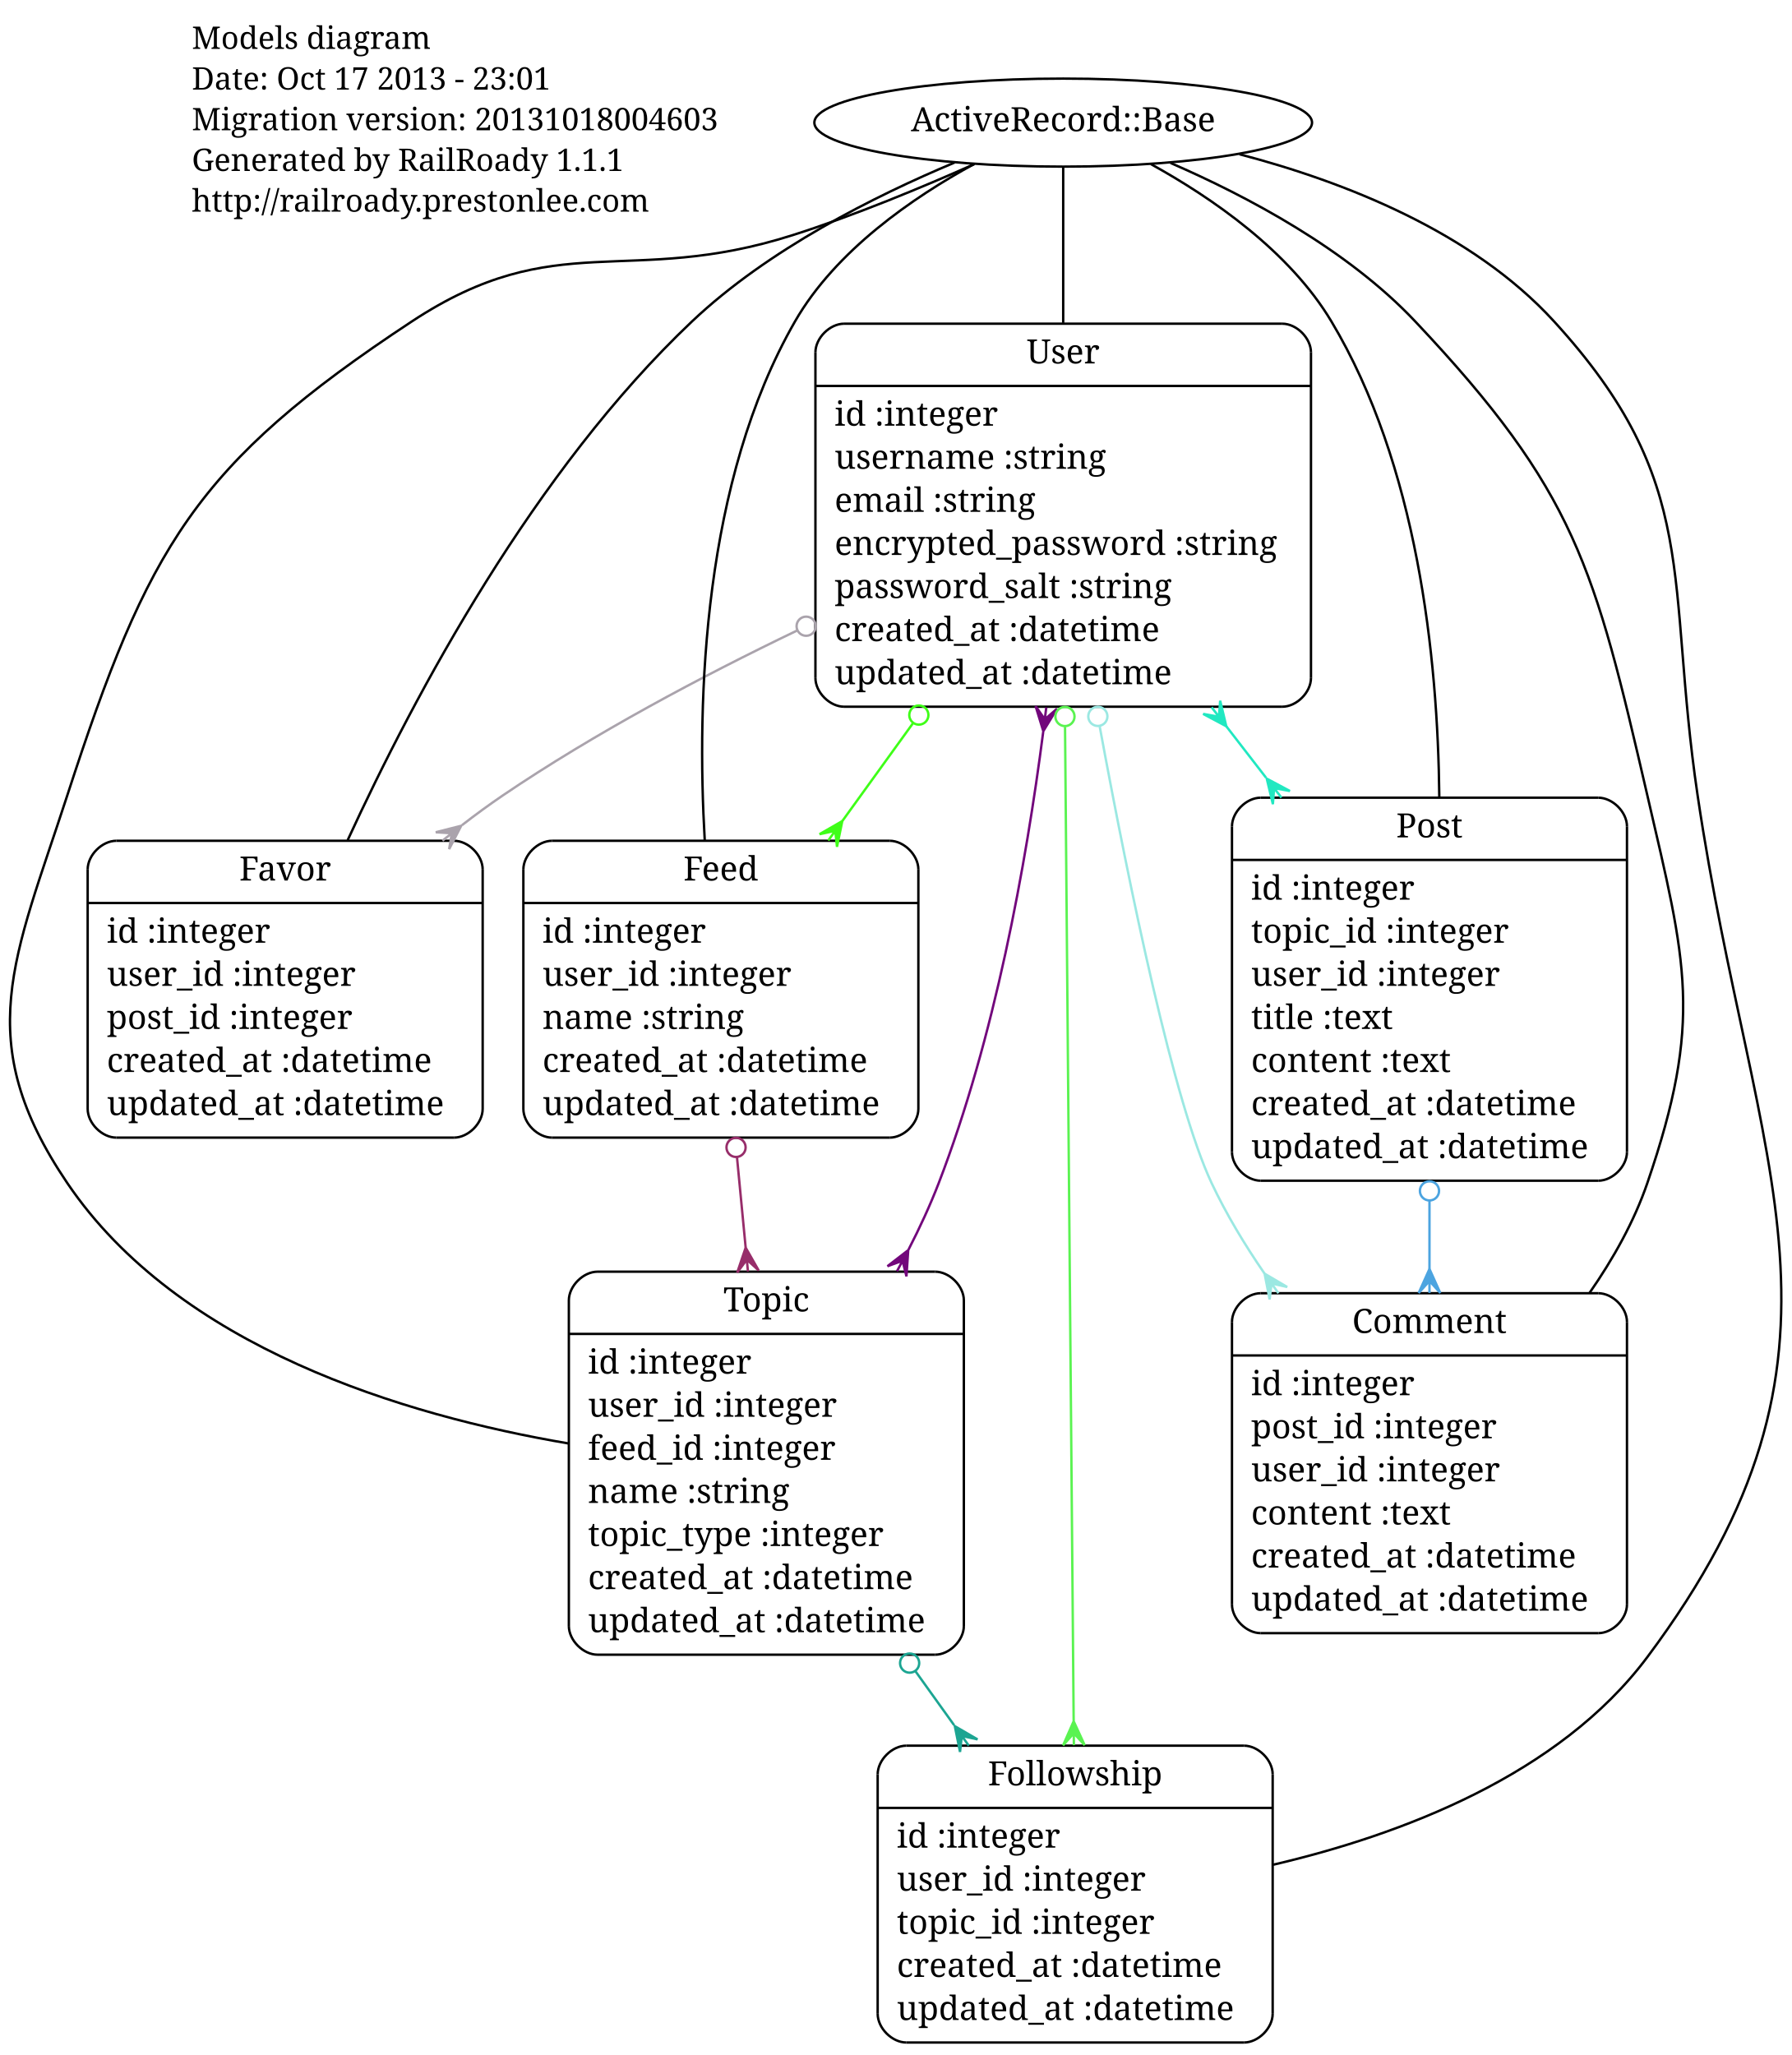
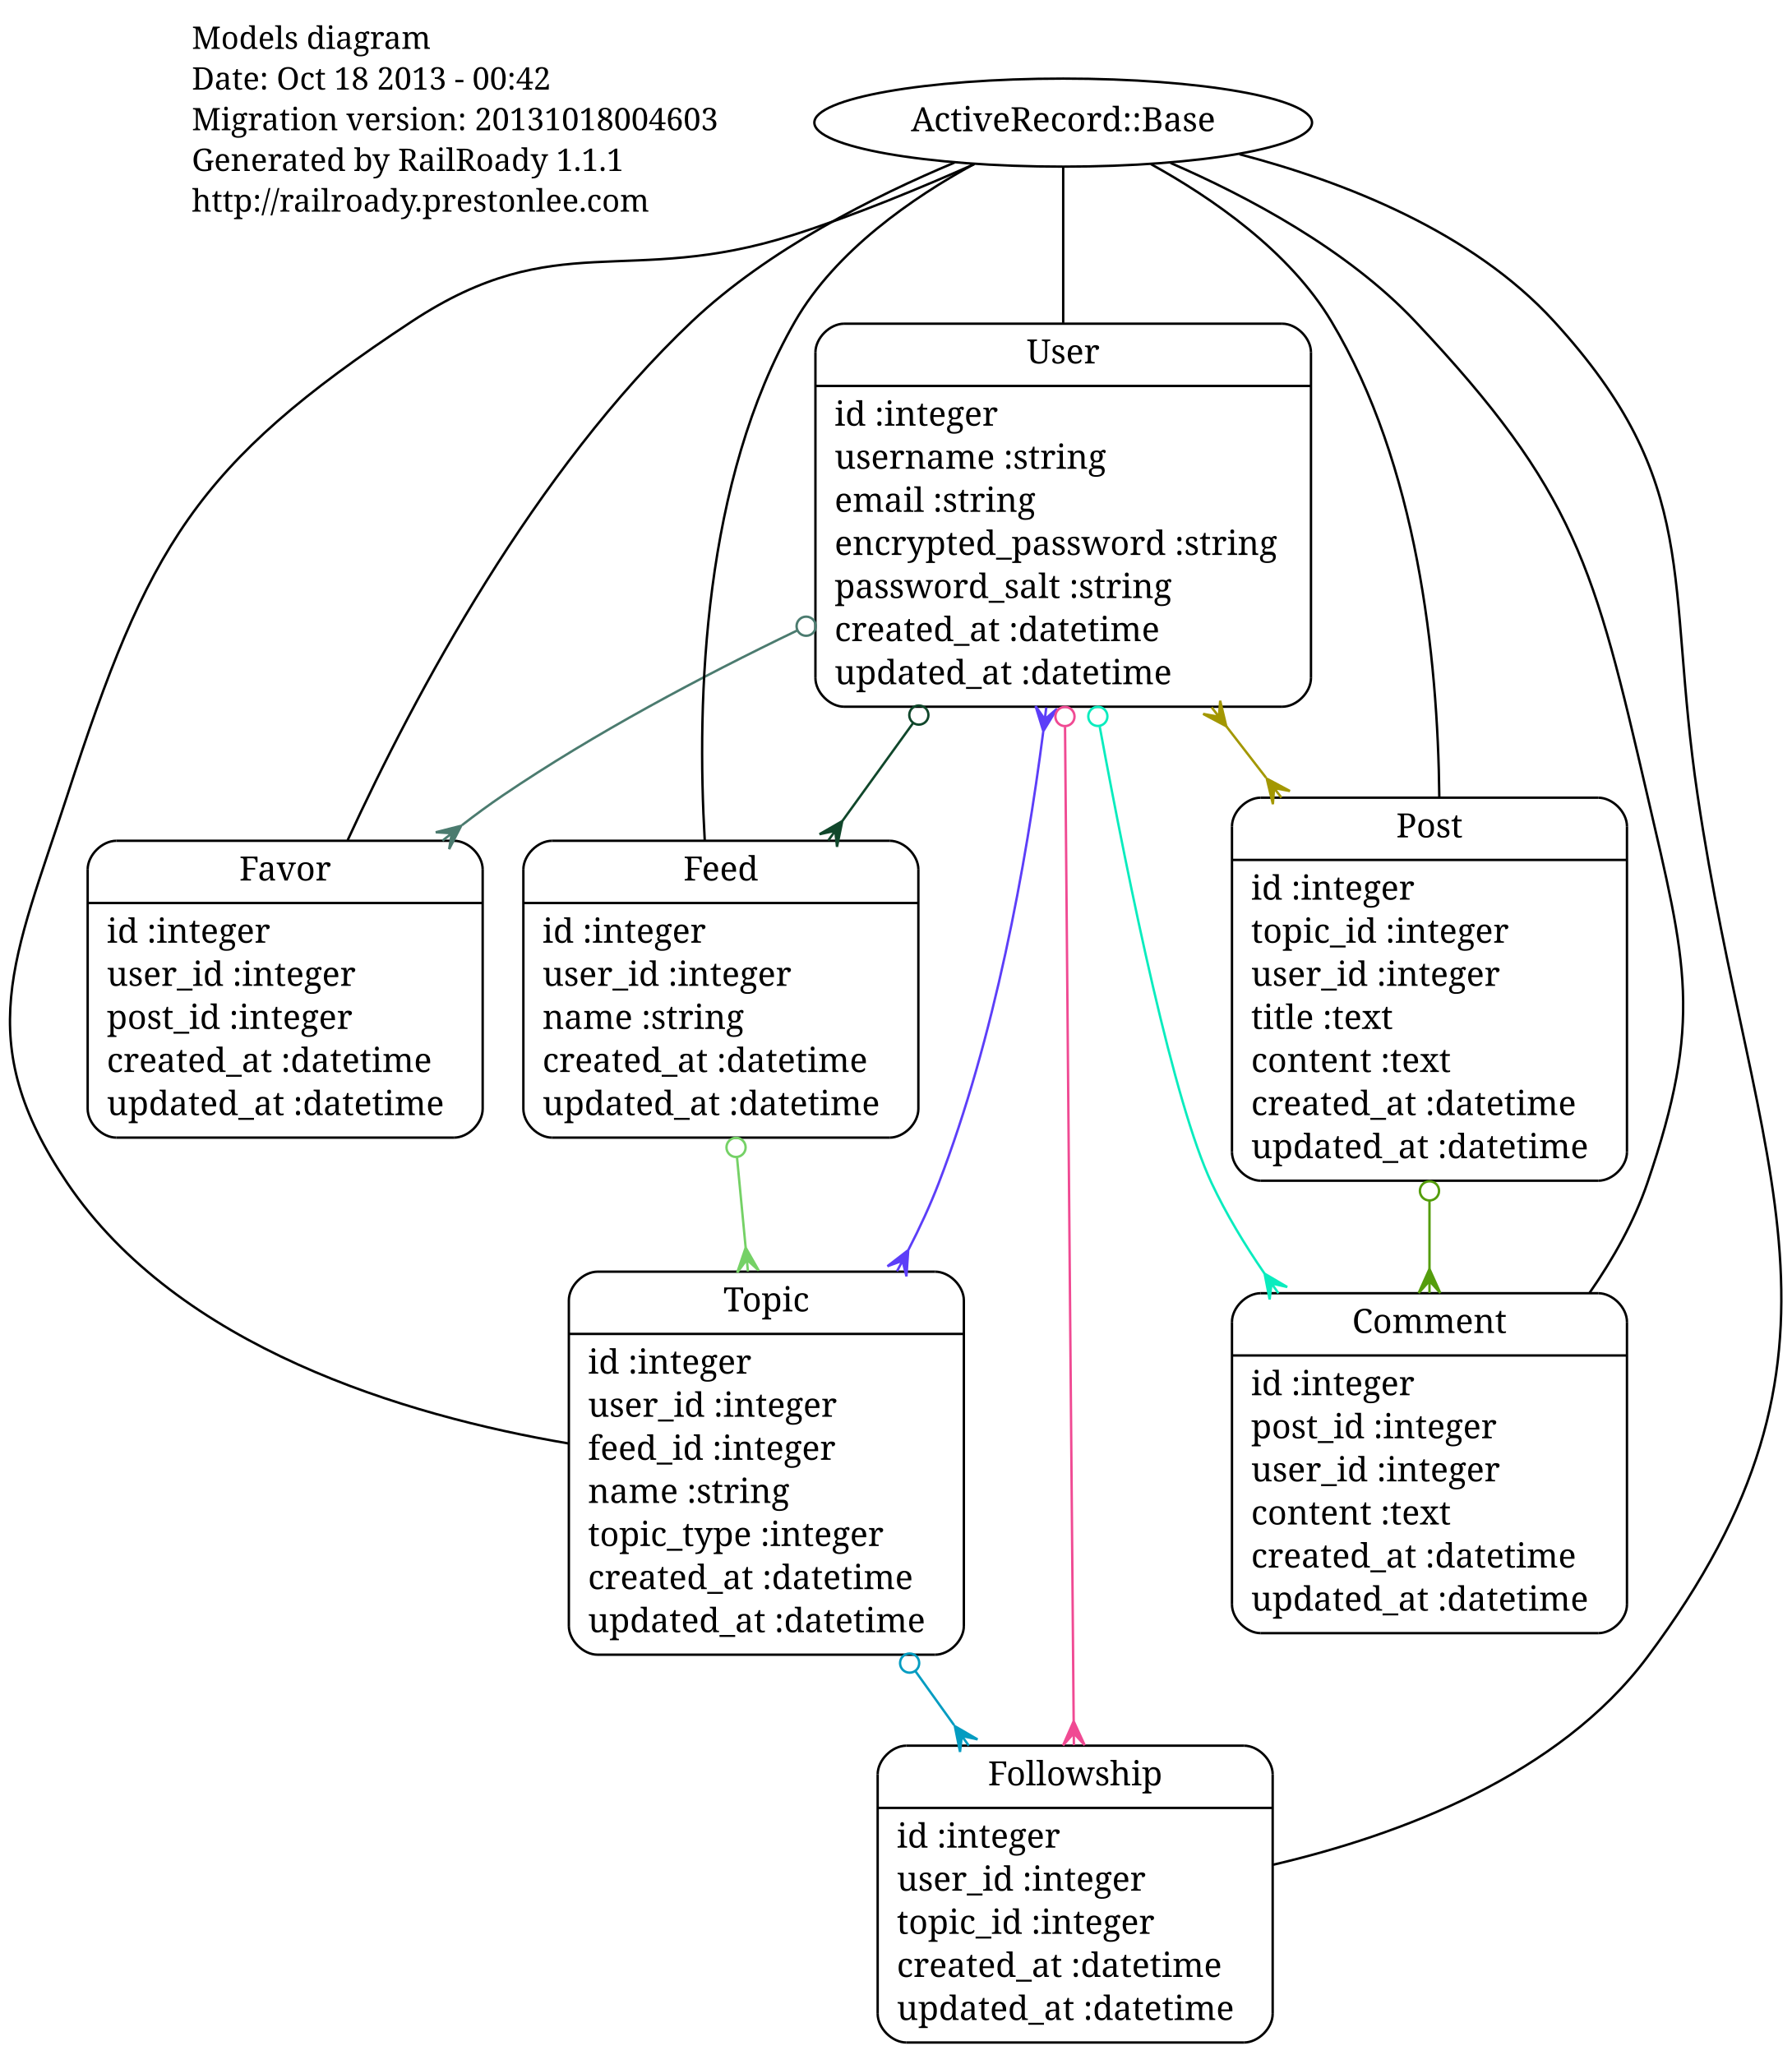
<svg xmlns="http://www.w3.org/2000/svg" width="748pt" height="858pt" viewBox="0.00 0.00 748.38 858.00">
  <g id="graph1" class="graph" transform="scale(1 1) rotate(0) translate(4 854)">
    <polygon fill="white" stroke="white" points="-4,5 -4,-854 745.385,-854 745.385,5 -4,5" />
    <g id="node1" class="node">
      <text text-anchor="start" x="76.121" y="-833.8" font-family="Times Roman,serif" font-size="13.00">Models diagram</text>
-       <text text-anchor="start" x="76.121" y="-816.8" font-family="Times Roman,serif" font-size="13.00">Date: Oct 17 2013 - 23:01</text>
+       <text text-anchor="start" x="76.121" y="-816.8" font-family="Times Roman,serif" font-size="13.00">Date: Oct 18 2013 - 00:42</text>
      <text text-anchor="start" x="76.121" y="-799.8" font-family="Times Roman,serif" font-size="13.00">Migration version: 20131018004603</text>
      <text text-anchor="start" x="76.121" y="-782.8" font-family="Times Roman,serif" font-size="13.00">Generated by RailRoady 1.1.1</text>
      <text text-anchor="start" x="76.121" y="-765.8" font-family="Times Roman,serif" font-size="13.00">http://railroady.prestonlee.com</text>
    </g>
    <g id="node2" class="node">
      <polyline fill="none" stroke="black" points="348.621,-559 531.621,-559 " />
      <path fill="none" stroke="black" d="M531.621,-559C537.621,-559 543.621,-565 543.621,-571" />
      <polyline fill="none" stroke="black" points="543.621,-571 543.621,-707 " />
      <path fill="none" stroke="black" d="M543.621,-707C543.621,-713 537.621,-719 531.621,-719" />
      <polyline fill="none" stroke="black" points="531.621,-719 348.621,-719 " />
      <path fill="none" stroke="black" d="M348.621,-719C342.621,-719 336.621,-713 336.621,-707" />
      <polyline fill="none" stroke="black" points="336.621,-707 336.621,-571 " />
      <path fill="none" stroke="black" d="M336.621,-571C336.621,-565 342.621,-559 348.621,-559" />
      <text text-anchor="middle" x="440.121" y="-702.4" font-family="Times Roman,serif" font-size="14.00">User</text>
      <polyline fill="none" stroke="black" points="336.621,-693 543.621,-693 " />
      <text text-anchor="start" x="344.621" y="-676.4" font-family="Times Roman,serif" font-size="14.00">id :integer</text>
      <text text-anchor="start" x="344.621" y="-658.4" font-family="Times Roman,serif" font-size="14.00">username :string</text>
      <text text-anchor="start" x="344.621" y="-640.4" font-family="Times Roman,serif" font-size="14.00">email :string</text>
      <text text-anchor="start" x="344.621" y="-622.4" font-family="Times Roman,serif" font-size="14.00">encrypted_password :string</text>
      <text text-anchor="start" x="344.621" y="-604.4" font-family="Times Roman,serif" font-size="14.00">password_salt :string</text>
      <text text-anchor="start" x="344.621" y="-586.4" font-family="Times Roman,serif" font-size="14.00">created_at :datetime</text>
      <text text-anchor="start" x="344.621" y="-568.4" font-family="Times Roman,serif" font-size="14.00">updated_at :datetime</text>
    </g>
    <g id="node3" class="node">
      <polyline fill="none" stroke="black" points="44.621,-379 185.621,-379 " />
      <path fill="none" stroke="black" d="M185.621,-379C191.621,-379 197.621,-385 197.621,-391" />
      <polyline fill="none" stroke="black" points="197.621,-391 197.621,-491 " />
      <path fill="none" stroke="black" d="M197.621,-491C197.621,-497 191.621,-503 185.621,-503" />
      <polyline fill="none" stroke="black" points="185.621,-503 44.621,-503 " />
      <path fill="none" stroke="black" d="M44.621,-503C38.621,-503 32.621,-497 32.621,-491" />
      <polyline fill="none" stroke="black" points="32.621,-491 32.621,-391 " />
      <path fill="none" stroke="black" d="M32.621,-391C32.621,-385 38.621,-379 44.621,-379" />
      <text text-anchor="middle" x="115.121" y="-486.4" font-family="Times Roman,serif" font-size="14.00">Favor</text>
      <polyline fill="none" stroke="black" points="32.621,-477 197.621,-477 " />
      <text text-anchor="start" x="40.621" y="-460.4" font-family="Times Roman,serif" font-size="14.00">id :integer</text>
      <text text-anchor="start" x="40.621" y="-442.4" font-family="Times Roman,serif" font-size="14.00">user_id :integer</text>
      <text text-anchor="start" x="40.621" y="-424.4" font-family="Times Roman,serif" font-size="14.00">post_id :integer</text>
      <text text-anchor="start" x="40.621" y="-406.4" font-family="Times Roman,serif" font-size="14.00">created_at :datetime</text>
      <text text-anchor="start" x="40.621" y="-388.4" font-family="Times Roman,serif" font-size="14.00">updated_at :datetime</text>
    </g>
    <g id="edge6" class="edge">
-       <path fill="none" stroke="#aaa3ac" d="M328.935,-590.812C288.918,-571.575 244.263,-547.843 206.121,-522 200.415,-518.134 194.687,-513.94 189.036,-509.564" />
-       <ellipse fill="none" stroke="#aaa3ac" cx="332.741" cy="-592.628" rx="4" ry="4" />
-       <polygon fill="#aaa3ac" stroke="#aaa3ac" points="188.652,-509.259 183.621,-499.515 184.737,-506.149 180.822,-503.039 180.822,-503.039 180.822,-503.039 184.737,-506.149 178.023,-506.563 188.652,-509.259 188.652,-509.259" />
+       <path fill="none" stroke="#4b7b6f" d="M328.935,-590.812C288.918,-571.575 244.263,-547.843 206.121,-522 200.415,-518.134 194.687,-513.94 189.036,-509.564" />
+       <ellipse fill="none" stroke="#4b7b6f" cx="332.741" cy="-592.628" rx="4" ry="4" />
+       <polygon fill="#4b7b6f" stroke="#4b7b6f" points="188.652,-509.259 183.621,-499.515 184.737,-506.149 180.822,-503.039 180.822,-503.039 180.822,-503.039 184.737,-506.149 178.023,-506.563 188.652,-509.259 188.652,-509.259" />
    </g>
    <g id="node4" class="node">
      <polyline fill="none" stroke="black" points="226.621,-379 367.621,-379 " />
      <path fill="none" stroke="black" d="M367.621,-379C373.621,-379 379.621,-385 379.621,-391" />
      <polyline fill="none" stroke="black" points="379.621,-391 379.621,-491 " />
      <path fill="none" stroke="black" d="M379.621,-491C379.621,-497 373.621,-503 367.621,-503" />
      <polyline fill="none" stroke="black" points="367.621,-503 226.621,-503 " />
      <path fill="none" stroke="black" d="M226.621,-503C220.621,-503 214.621,-497 214.621,-491" />
      <polyline fill="none" stroke="black" points="214.621,-491 214.621,-391 " />
      <path fill="none" stroke="black" d="M214.621,-391C214.621,-385 220.621,-379 226.621,-379" />
      <text text-anchor="middle" x="297.121" y="-486.4" font-family="Times Roman,serif" font-size="14.00">Feed</text>
      <polyline fill="none" stroke="black" points="214.621,-477 379.621,-477 " />
      <text text-anchor="start" x="222.621" y="-460.4" font-family="Times Roman,serif" font-size="14.00">id :integer</text>
      <text text-anchor="start" x="222.621" y="-442.4" font-family="Times Roman,serif" font-size="14.00">user_id :integer</text>
      <text text-anchor="start" x="222.621" y="-424.4" font-family="Times Roman,serif" font-size="14.00">name :string</text>
      <text text-anchor="start" x="222.621" y="-406.4" font-family="Times Roman,serif" font-size="14.00">created_at :datetime</text>
      <text text-anchor="start" x="222.621" y="-388.4" font-family="Times Roman,serif" font-size="14.00">updated_at :datetime</text>
    </g>
    <g id="edge10" class="edge">
-       <path fill="none" stroke="#3ffe18" d="M377.431,-552.198C367.546,-538.512 357.433,-524.509 347.863,-511.259" />
-       <ellipse fill="none" stroke="#3ffe18" cx="379.822" cy="-555.509" rx="4" ry="4" />
-       <polygon fill="#3ffe18" stroke="#3ffe18" points="347.837,-511.222 345.63,-500.481 344.909,-507.169 341.982,-503.115 341.982,-503.115 341.982,-503.115 344.909,-507.169 338.334,-505.75 347.837,-511.222 347.837,-511.222" />
+       <path fill="none" stroke="#10472b" d="M377.431,-552.198C367.546,-538.512 357.433,-524.509 347.863,-511.259" />
+       <ellipse fill="none" stroke="#10472b" cx="379.822" cy="-555.509" rx="4" ry="4" />
+       <polygon fill="#10472b" stroke="#10472b" points="347.837,-511.222 345.63,-500.481 344.909,-507.169 341.982,-503.115 341.982,-503.115 341.982,-503.115 344.909,-507.169 338.334,-505.75 347.837,-511.222 347.837,-511.222" />
    </g>
    <g id="node5" class="node">
      <polyline fill="none" stroke="black" points="245.621,-163 386.621,-163 " />
      <path fill="none" stroke="black" d="M386.621,-163C392.621,-163 398.621,-169 398.621,-175" />
      <polyline fill="none" stroke="black" points="398.621,-175 398.621,-311 " />
      <path fill="none" stroke="black" d="M398.621,-311C398.621,-317 392.621,-323 386.621,-323" />
      <polyline fill="none" stroke="black" points="386.621,-323 245.621,-323 " />
      <path fill="none" stroke="black" d="M245.621,-323C239.621,-323 233.621,-317 233.621,-311" />
      <polyline fill="none" stroke="black" points="233.621,-311 233.621,-175 " />
      <path fill="none" stroke="black" d="M233.621,-175C233.621,-169 239.621,-163 245.621,-163" />
      <text text-anchor="middle" x="316.121" y="-306.4" font-family="Times Roman,serif" font-size="14.00">Topic</text>
      <polyline fill="none" stroke="black" points="233.621,-297 398.621,-297 " />
      <text text-anchor="start" x="241.621" y="-280.4" font-family="Times Roman,serif" font-size="14.00">id :integer</text>
      <text text-anchor="start" x="241.621" y="-262.4" font-family="Times Roman,serif" font-size="14.00">user_id :integer</text>
      <text text-anchor="start" x="241.621" y="-244.4" font-family="Times Roman,serif" font-size="14.00">feed_id :integer</text>
      <text text-anchor="start" x="241.621" y="-226.4" font-family="Times Roman,serif" font-size="14.00">name :string</text>
      <text text-anchor="start" x="241.621" y="-208.4" font-family="Times Roman,serif" font-size="14.00">topic_type :integer</text>
      <text text-anchor="start" x="241.621" y="-190.4" font-family="Times Roman,serif" font-size="14.00">created_at :datetime</text>
      <text text-anchor="start" x="241.621" y="-172.4" font-family="Times Roman,serif" font-size="14.00">updated_at :datetime</text>
    </g>
    <g id="edge2" class="edge">
-       <path fill="none" stroke="#72067b" d="M431.773,-548.493C424.57,-492.744 411.48,-420.592 388.121,-360 384.55,-350.737 380.236,-341.393 375.517,-332.239" />
-       <polygon fill="#72067b" stroke="#72067b" points="431.809,-548.782 428.585,-559.264 432.43,-553.744 433.051,-558.705 433.051,-558.705 433.051,-558.705 432.43,-553.744 437.516,-558.146 431.809,-548.782 431.809,-548.782" />
-       <polygon fill="#72067b" stroke="#72067b" points="375.38,-331.982 374.644,-321.041 373.027,-327.57 370.674,-323.159 370.674,-323.159 370.674,-323.159 373.027,-327.57 366.703,-325.276 375.38,-331.982 375.38,-331.982" />
+       <path fill="none" stroke="#5c3ef8" d="M431.773,-548.493C424.57,-492.744 411.48,-420.592 388.121,-360 384.55,-350.737 380.236,-341.393 375.517,-332.239" />
+       <polygon fill="#5c3ef8" stroke="#5c3ef8" points="431.809,-548.782 428.585,-559.264 432.43,-553.744 433.051,-558.705 433.051,-558.705 433.051,-558.705 432.43,-553.744 437.516,-558.146 431.809,-548.782 431.809,-548.782" />
+       <polygon fill="#5c3ef8" stroke="#5c3ef8" points="375.38,-331.982 374.644,-321.041 373.027,-327.57 370.674,-323.159 370.674,-323.159 370.674,-323.159 373.027,-327.57 366.703,-325.276 375.38,-331.982 375.38,-331.982" />
    </g>
    <g id="node6" class="node">
      <polyline fill="none" stroke="black" points="522.621,-172 663.621,-172 " />
      <path fill="none" stroke="black" d="M663.621,-172C669.621,-172 675.621,-178 675.621,-184" />
      <polyline fill="none" stroke="black" points="675.621,-184 675.621,-302 " />
      <path fill="none" stroke="black" d="M675.621,-302C675.621,-308 669.621,-314 663.621,-314" />
      <polyline fill="none" stroke="black" points="663.621,-314 522.621,-314 " />
      <path fill="none" stroke="black" d="M522.621,-314C516.621,-314 510.621,-308 510.621,-302" />
      <polyline fill="none" stroke="black" points="510.621,-302 510.621,-184 " />
      <path fill="none" stroke="black" d="M510.621,-184C510.621,-178 516.621,-172 522.621,-172" />
      <text text-anchor="middle" x="593.121" y="-297.4" font-family="Times Roman,serif" font-size="14.00">Comment</text>
      <polyline fill="none" stroke="black" points="510.621,-288 675.621,-288 " />
      <text text-anchor="start" x="518.621" y="-271.4" font-family="Times Roman,serif" font-size="14.00">id :integer</text>
      <text text-anchor="start" x="518.621" y="-253.4" font-family="Times Roman,serif" font-size="14.00">post_id :integer</text>
      <text text-anchor="start" x="518.621" y="-235.4" font-family="Times Roman,serif" font-size="14.00">user_id :integer</text>
      <text text-anchor="start" x="518.621" y="-217.4" font-family="Times Roman,serif" font-size="14.00">content :text</text>
      <text text-anchor="start" x="518.621" y="-199.4" font-family="Times Roman,serif" font-size="14.00">created_at :datetime</text>
      <text text-anchor="start" x="518.621" y="-181.4" font-family="Times Roman,serif" font-size="14.00">updated_at :datetime</text>
    </g>
    <g id="edge12" class="edge">
-       <path fill="none" stroke="#9be8e2" d="M455.386,-550.644C468.033,-482.122 486.412,-393.381 502.121,-360 508.175,-347.136 515.854,-334.375 524.176,-322.271" />
-       <ellipse fill="none" stroke="#9be8e2" cx="454.594" cy="-554.961" rx="4" ry="4" />
-       <polygon fill="#9be8e2" stroke="#9be8e2" points="524.25,-322.166 533.7,-316.604 527.139,-318.085 530.027,-314.004 530.027,-314.004 530.027,-314.004 527.139,-318.085 526.354,-311.404 524.25,-322.166 524.25,-322.166" />
+       <path fill="none" stroke="#0aecbe" d="M455.386,-550.644C468.033,-482.122 486.412,-393.381 502.121,-360 508.175,-347.136 515.854,-334.375 524.176,-322.271" />
+       <ellipse fill="none" stroke="#0aecbe" cx="454.594" cy="-554.961" rx="4" ry="4" />
+       <polygon fill="#0aecbe" stroke="#0aecbe" points="524.25,-322.166 533.7,-316.604 527.139,-318.085 530.027,-314.004 530.027,-314.004 530.027,-314.004 527.139,-318.085 526.354,-311.404 524.25,-322.166 524.25,-322.166" />
    </g>
    <g id="node7" class="node">
      <polyline fill="none" stroke="black" points="522.621,-361 663.621,-361 " />
      <path fill="none" stroke="black" d="M663.621,-361C669.621,-361 675.621,-367 675.621,-373" />
      <polyline fill="none" stroke="black" points="675.621,-373 675.621,-509 " />
      <path fill="none" stroke="black" d="M675.621,-509C675.621,-515 669.621,-521 663.621,-521" />
      <polyline fill="none" stroke="black" points="663.621,-521 522.621,-521 " />
      <path fill="none" stroke="black" d="M522.621,-521C516.621,-521 510.621,-515 510.621,-509" />
      <polyline fill="none" stroke="black" points="510.621,-509 510.621,-373 " />
      <path fill="none" stroke="black" d="M510.621,-373C510.621,-367 516.621,-361 522.621,-361" />
      <text text-anchor="middle" x="593.121" y="-504.4" font-family="Times Roman,serif" font-size="14.00">Post</text>
      <polyline fill="none" stroke="black" points="510.621,-495 675.621,-495 " />
      <text text-anchor="start" x="518.621" y="-478.4" font-family="Times Roman,serif" font-size="14.00">id :integer</text>
      <text text-anchor="start" x="518.621" y="-460.4" font-family="Times Roman,serif" font-size="14.00">topic_id :integer</text>
      <text text-anchor="start" x="518.621" y="-442.4" font-family="Times Roman,serif" font-size="14.00">user_id :integer</text>
      <text text-anchor="start" x="518.621" y="-424.4" font-family="Times Roman,serif" font-size="14.00">title :text</text>
      <text text-anchor="start" x="518.621" y="-406.4" font-family="Times Roman,serif" font-size="14.00">content :text</text>
      <text text-anchor="start" x="518.621" y="-388.4" font-family="Times Roman,serif" font-size="14.00">created_at :datetime</text>
      <text text-anchor="start" x="518.621" y="-370.4" font-family="Times Roman,serif" font-size="14.00">updated_at :datetime</text>
    </g>
    <g id="edge8" class="edge">
-       <path fill="none" stroke="#21e8c1" d="M508.248,-550.835C513.757,-543.706 519.325,-536.5 524.835,-529.369" />
-       <polygon fill="#21e8c1" stroke="#21e8c1" points="508.246,-550.838 498.571,-556 505.189,-554.795 502.131,-558.751 502.131,-558.751 502.131,-558.751 505.189,-554.795 505.692,-561.503 508.246,-550.838 508.246,-550.838" />
-       <polygon fill="#21e8c1" stroke="#21e8c1" points="525.156,-528.954 534.832,-523.793 528.213,-524.998 531.271,-521.041 531.271,-521.041 531.271,-521.041 528.213,-524.998 527.71,-518.29 525.156,-528.954 525.156,-528.954" />
+       <path fill="none" stroke="#a39701" d="M508.248,-550.835C513.757,-543.706 519.325,-536.5 524.835,-529.369" />
+       <polygon fill="#a39701" stroke="#a39701" points="508.246,-550.838 498.571,-556 505.189,-554.795 502.131,-558.751 502.131,-558.751 502.131,-558.751 505.189,-554.795 505.692,-561.503 508.246,-550.838 508.246,-550.838" />
+       <polygon fill="#a39701" stroke="#a39701" points="525.156,-528.954 534.832,-523.793 528.213,-524.998 531.271,-521.041 531.271,-521.041 531.271,-521.041 528.213,-524.998 527.71,-518.29 525.156,-528.954 525.156,-528.954" />
    </g>
    <g id="node8" class="node">
      <polyline fill="none" stroke="black" points="374.621,-1 515.621,-1 " />
      <path fill="none" stroke="black" d="M515.621,-1C521.621,-1 527.621,-7 527.621,-13" />
      <polyline fill="none" stroke="black" points="527.621,-13 527.621,-113 " />
      <path fill="none" stroke="black" d="M527.621,-113C527.621,-119 521.621,-125 515.621,-125" />
      <polyline fill="none" stroke="black" points="515.621,-125 374.621,-125 " />
      <path fill="none" stroke="black" d="M374.621,-125C368.621,-125 362.621,-119 362.621,-113" />
      <polyline fill="none" stroke="black" points="362.621,-113 362.621,-13 " />
      <path fill="none" stroke="black" d="M362.621,-13C362.621,-7 368.621,-1 374.621,-1" />
      <text text-anchor="middle" x="445.121" y="-108.4" font-family="Times Roman,serif" font-size="14.00">Followship</text>
      <polyline fill="none" stroke="black" points="362.621,-99 527.621,-99 " />
      <text text-anchor="start" x="370.621" y="-82.4" font-family="Times Roman,serif" font-size="14.00">id :integer</text>
      <text text-anchor="start" x="370.621" y="-64.4" font-family="Times Roman,serif" font-size="14.00">user_id :integer</text>
      <text text-anchor="start" x="370.621" y="-46.4" font-family="Times Roman,serif" font-size="14.00">topic_id :integer</text>
      <text text-anchor="start" x="370.621" y="-28.4" font-family="Times Roman,serif" font-size="14.00">created_at :datetime</text>
      <text text-anchor="start" x="370.621" y="-10.4" font-family="Times Roman,serif" font-size="14.00">updated_at :datetime</text>
    </g>
    <g id="edge4" class="edge">
-       <path fill="none" stroke="#5af351" d="M440.888,-550.592C441.877,-436.723 443.576,-240.948 444.492,-135.432" />
-       <ellipse fill="none" stroke="#5af351" cx="440.851" cy="-554.91" rx="4" ry="4" />
-       <polygon fill="#5af351" stroke="#5af351" points="444.494,-135.198 449.081,-125.237 444.538,-130.198 444.581,-125.198 444.581,-125.198 444.581,-125.198 444.538,-130.198 440.081,-125.159 444.494,-135.198 444.494,-135.198" />
+       <path fill="none" stroke="#f04a93" d="M440.888,-550.592C441.877,-436.723 443.576,-240.948 444.492,-135.432" />
+       <ellipse fill="none" stroke="#f04a93" cx="440.851" cy="-554.91" rx="4" ry="4" />
+       <polygon fill="#f04a93" stroke="#f04a93" points="444.494,-135.198 449.081,-125.237 444.538,-130.198 444.581,-125.198 444.581,-125.198 444.581,-125.198 444.538,-130.198 440.081,-125.159 444.494,-135.198 444.494,-135.198" />
    </g>
    <g id="edge18" class="edge">
-       <path fill="none" stroke="#972d6a" d="M303.847,-370.904C305.019,-358.691 306.253,-345.834 307.468,-333.172" />
-       <ellipse fill="none" stroke="#972d6a" cx="303.463" cy="-374.913" rx="4" ry="4" />
-       <polygon fill="#972d6a" stroke="#972d6a" points="307.482,-333.029 312.916,-323.505 307.959,-328.052 308.437,-323.075 308.437,-323.075 308.437,-323.075 307.959,-328.052 303.958,-322.645 307.482,-333.029 307.482,-333.029" />
+       <path fill="none" stroke="#75d166" d="M303.847,-370.904C305.019,-358.691 306.253,-345.834 307.468,-333.172" />
+       <ellipse fill="none" stroke="#75d166" cx="303.463" cy="-374.913" rx="4" ry="4" />
+       <polygon fill="#75d166" stroke="#75d166" points="307.482,-333.029 312.916,-323.505 307.959,-328.052 308.437,-323.075 308.437,-323.075 308.437,-323.075 307.959,-328.052 303.958,-322.645 307.482,-333.029 307.482,-333.029" />
    </g>
    <g id="edge22" class="edge">
-       <path fill="none" stroke="#1ca592" d="M378.331,-156.195C383.755,-148.627 389.201,-141.028 394.515,-133.614" />
-       <ellipse fill="none" stroke="#1ca592" cx="375.972" cy="-159.488" rx="4" ry="4" />
-       <polygon fill="#1ca592" stroke="#1ca592" points="394.857,-133.135 404.34,-127.629 397.77,-129.071 400.682,-125.007 400.682,-125.007 400.682,-125.007 397.77,-129.071 397.025,-122.386 394.857,-133.135 394.857,-133.135" />
+       <path fill="none" stroke="#049cc1" d="M378.331,-156.195C383.755,-148.627 389.201,-141.028 394.515,-133.614" />
+       <ellipse fill="none" stroke="#049cc1" cx="375.972" cy="-159.488" rx="4" ry="4" />
+       <polygon fill="#049cc1" stroke="#049cc1" points="394.857,-133.135 404.34,-127.629 397.77,-129.071 400.682,-125.007 400.682,-125.007 400.682,-125.007 397.77,-129.071 397.025,-122.386 394.857,-133.135 394.857,-133.135" />
    </g>
    <g id="edge28" class="edge">
-       <path fill="none" stroke="#4ca4e0" d="M593.121,-352.744C593.121,-343.253 593.121,-333.628 593.121,-324.224" />
-       <ellipse fill="none" stroke="#4ca4e0" cx="593.121" cy="-356.751" rx="4" ry="4" />
-       <polygon fill="#4ca4e0" stroke="#4ca4e0" points="593.121,-324.124 597.621,-314.124 593.121,-319.124 593.121,-314.124 593.121,-314.124 593.121,-314.124 593.121,-319.124 588.621,-314.124 593.121,-324.124 593.121,-324.124" />
+       <path fill="none" stroke="#549d0c" d="M593.121,-352.744C593.121,-343.253 593.121,-333.628 593.121,-324.224" />
+       <ellipse fill="none" stroke="#549d0c" cx="593.121" cy="-356.751" rx="4" ry="4" />
+       <polygon fill="#549d0c" stroke="#549d0c" points="593.121,-324.124 597.621,-314.124 593.121,-319.124 593.121,-314.124 593.121,-314.124 593.121,-314.124 593.121,-319.124 588.621,-314.124 593.121,-324.124 593.121,-324.124" />
    </g>
    <g id="node15" class="node">
      <ellipse fill="none" stroke="black" cx="440.121" cy="-803" rx="103.945" ry="18.385" />
      <text text-anchor="middle" x="440.121" y="-799.4" font-family="Times Roman,serif" font-size="14.00">ActiveRecord::Base</text>
    </g>
    <g id="edge14" class="edge">
      <path fill="none" stroke="black" d="M440.121,-784.187C440.121,-768.033 440.121,-743.578 440.121,-719.318" />
    </g>
    <g id="edge16" class="edge">
      <path fill="none" stroke="black" d="M394.718,-786.295C361.481,-772.379 316.833,-749.996 285.121,-720 219.292,-657.734 169.422,-564.535 141.227,-503.255" />
    </g>
    <g id="edge20" class="edge">
      <path fill="none" stroke="black" d="M402.921,-785.71C377.38,-771.757 345.131,-749.583 328.121,-720 289.737,-653.247 286.925,-562.615 290.396,-503.008" />
    </g>
    <g id="edge24" class="edge">
      <path fill="none" stroke="black" d="M403.056,-785.692C381.284,-776.005 353.034,-764.255 327.121,-756 258.084,-734.006 228.634,-759.848 168.121,-720 77.243,-660.157 57.77,-625.478 24.121,-522 1.855,-453.529 -16.227,-419.633 24.121,-360 70.562,-291.361 164.548,-262.985 233.394,-251.257" />
    </g>
    <g id="edge26" class="edge">
      <path fill="none" stroke="black" d="M484.959,-786.147C516.757,-772.345 558.666,-750.169 587.121,-720 654.357,-648.713 661.994,-617.462 684.121,-522 700.379,-451.86 707.488,-428.103 684.121,-360 678.609,-343.935 669.891,-328.377 659.986,-314.133" />
    </g>
    <g id="edge30" class="edge">
      <path fill="none" stroke="black" d="M476.737,-785.674C502.167,-771.641 534.53,-749.382 552.121,-720 588.021,-660.038 596.632,-580.196 597.226,-521.29" />
    </g>
    <g id="edge32" class="edge">
      <path fill="none" stroke="black" d="M513.759,-789.785C557.504,-778.32 610.939,-757.423 645.121,-720 707.134,-652.107 691.642,-612.958 705.121,-522 728.615,-363.459 780.076,-290.374 684.121,-162 647.216,-112.627 581.185,-87.738 527.867,-75.272" />
    </g>
  </g>
</svg>
